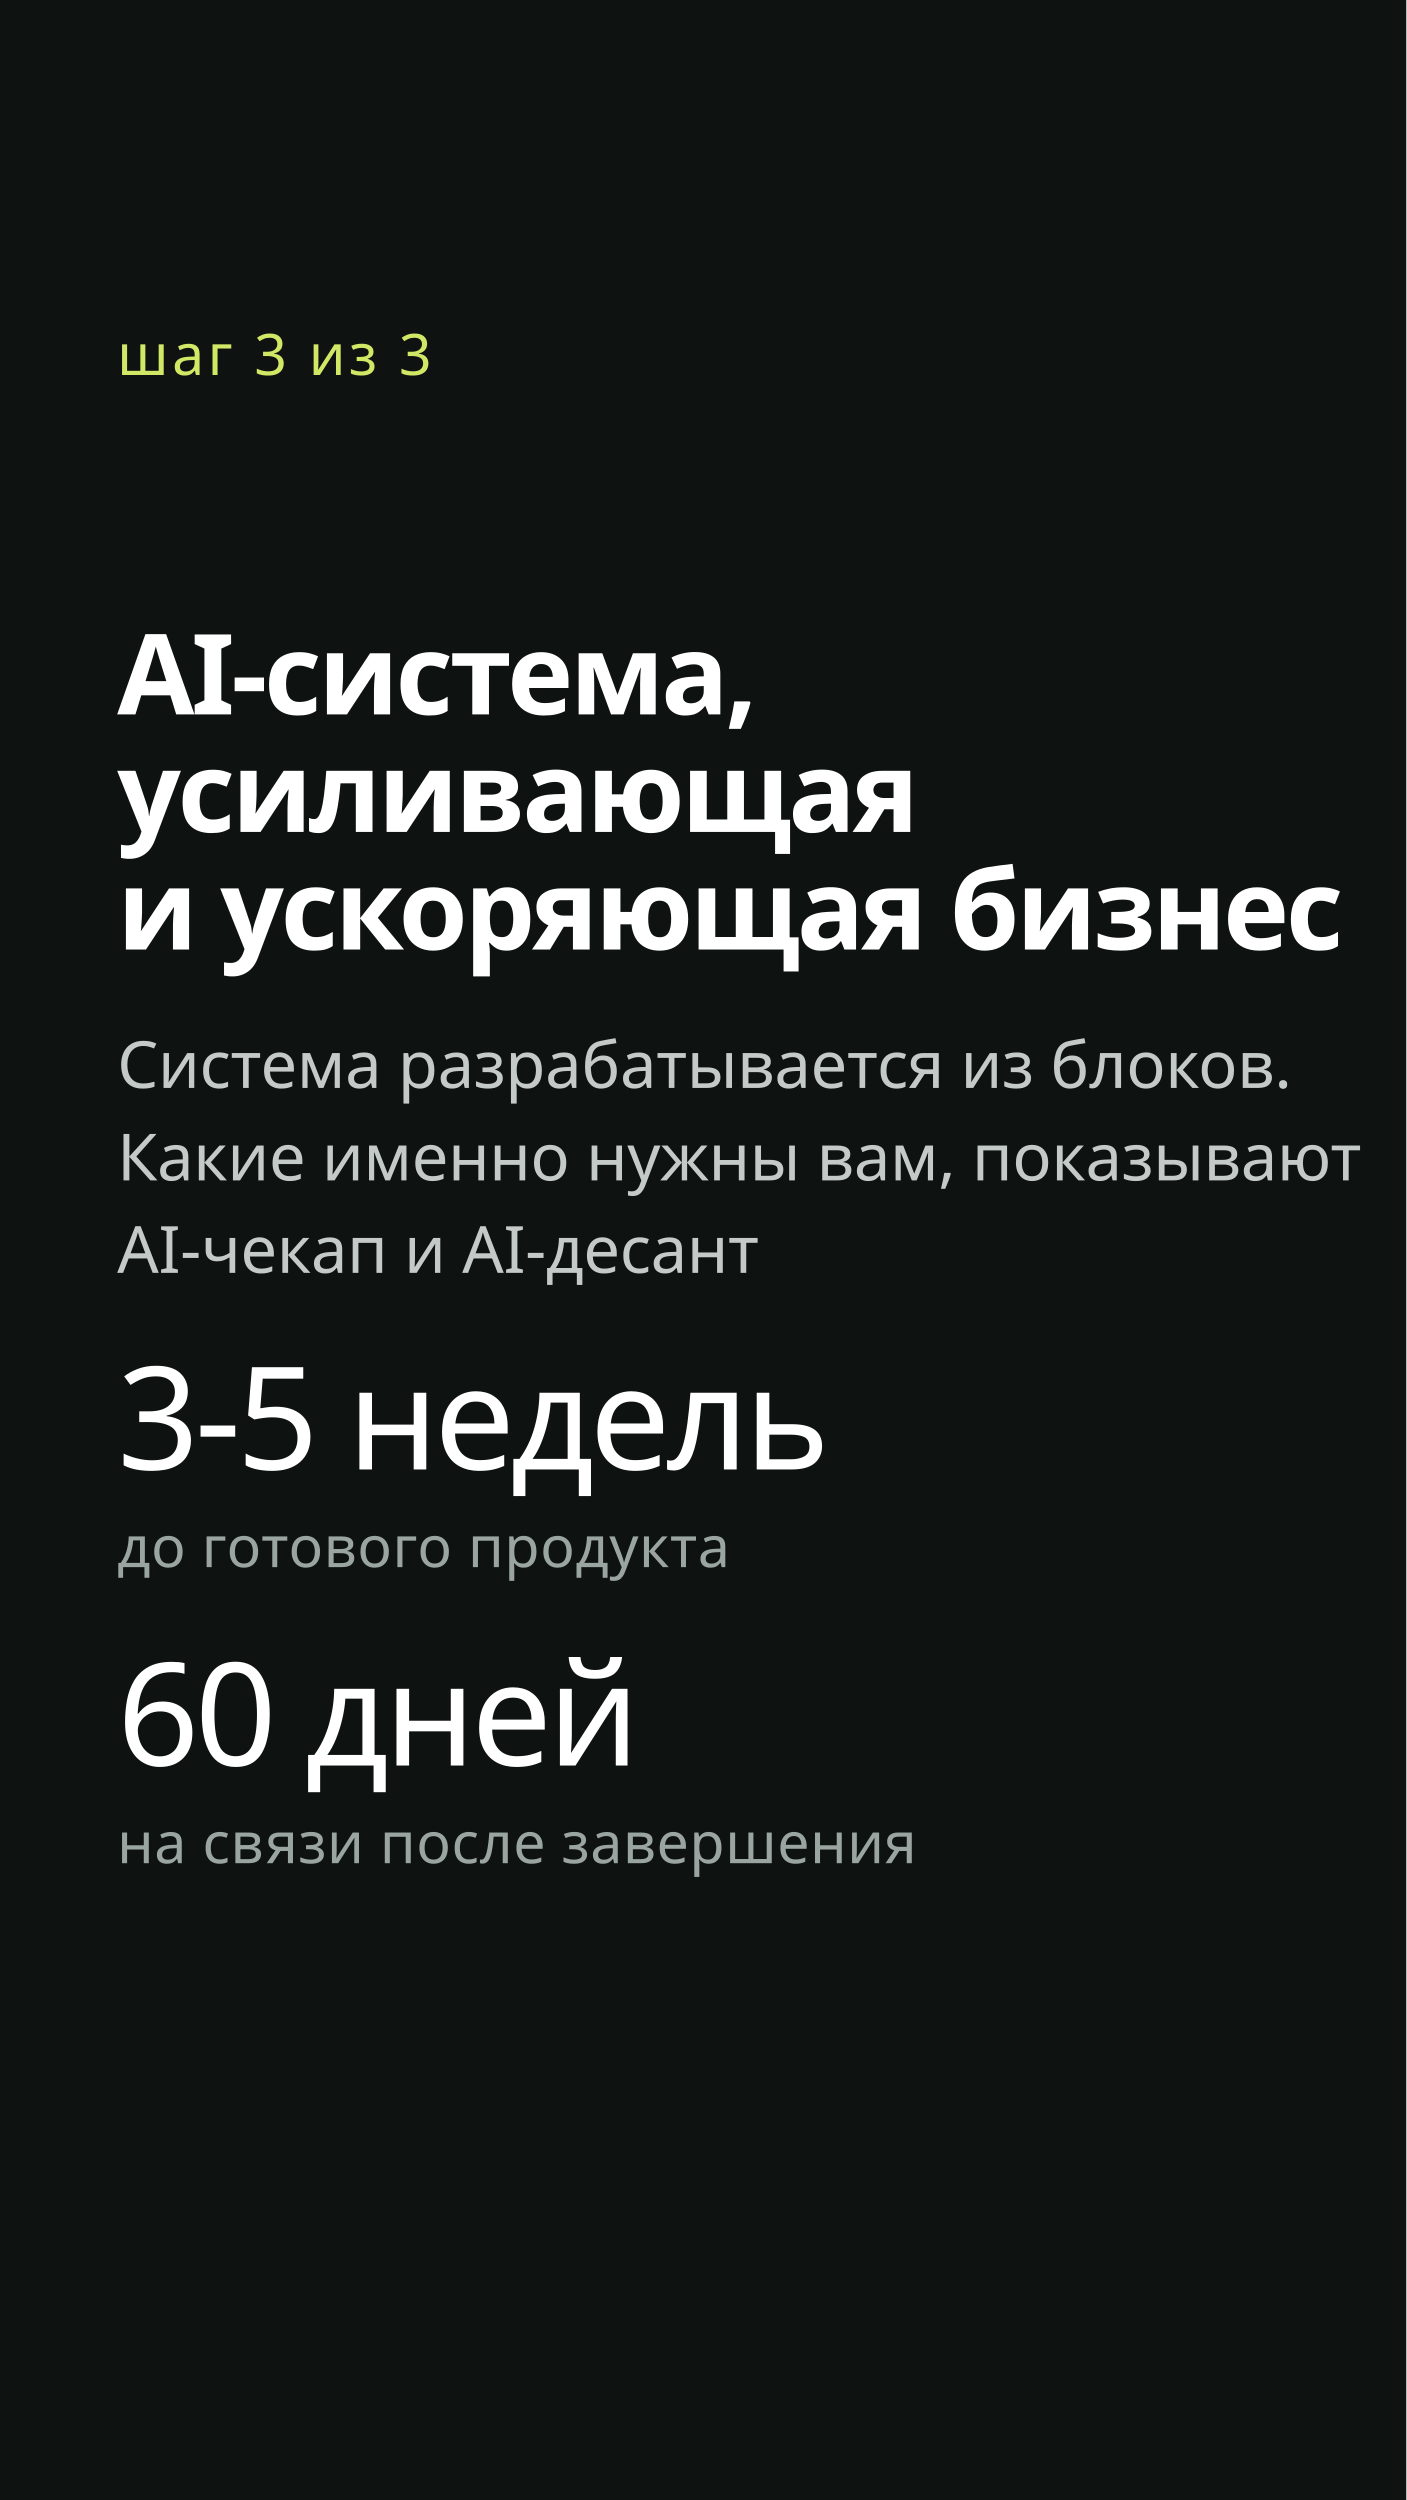
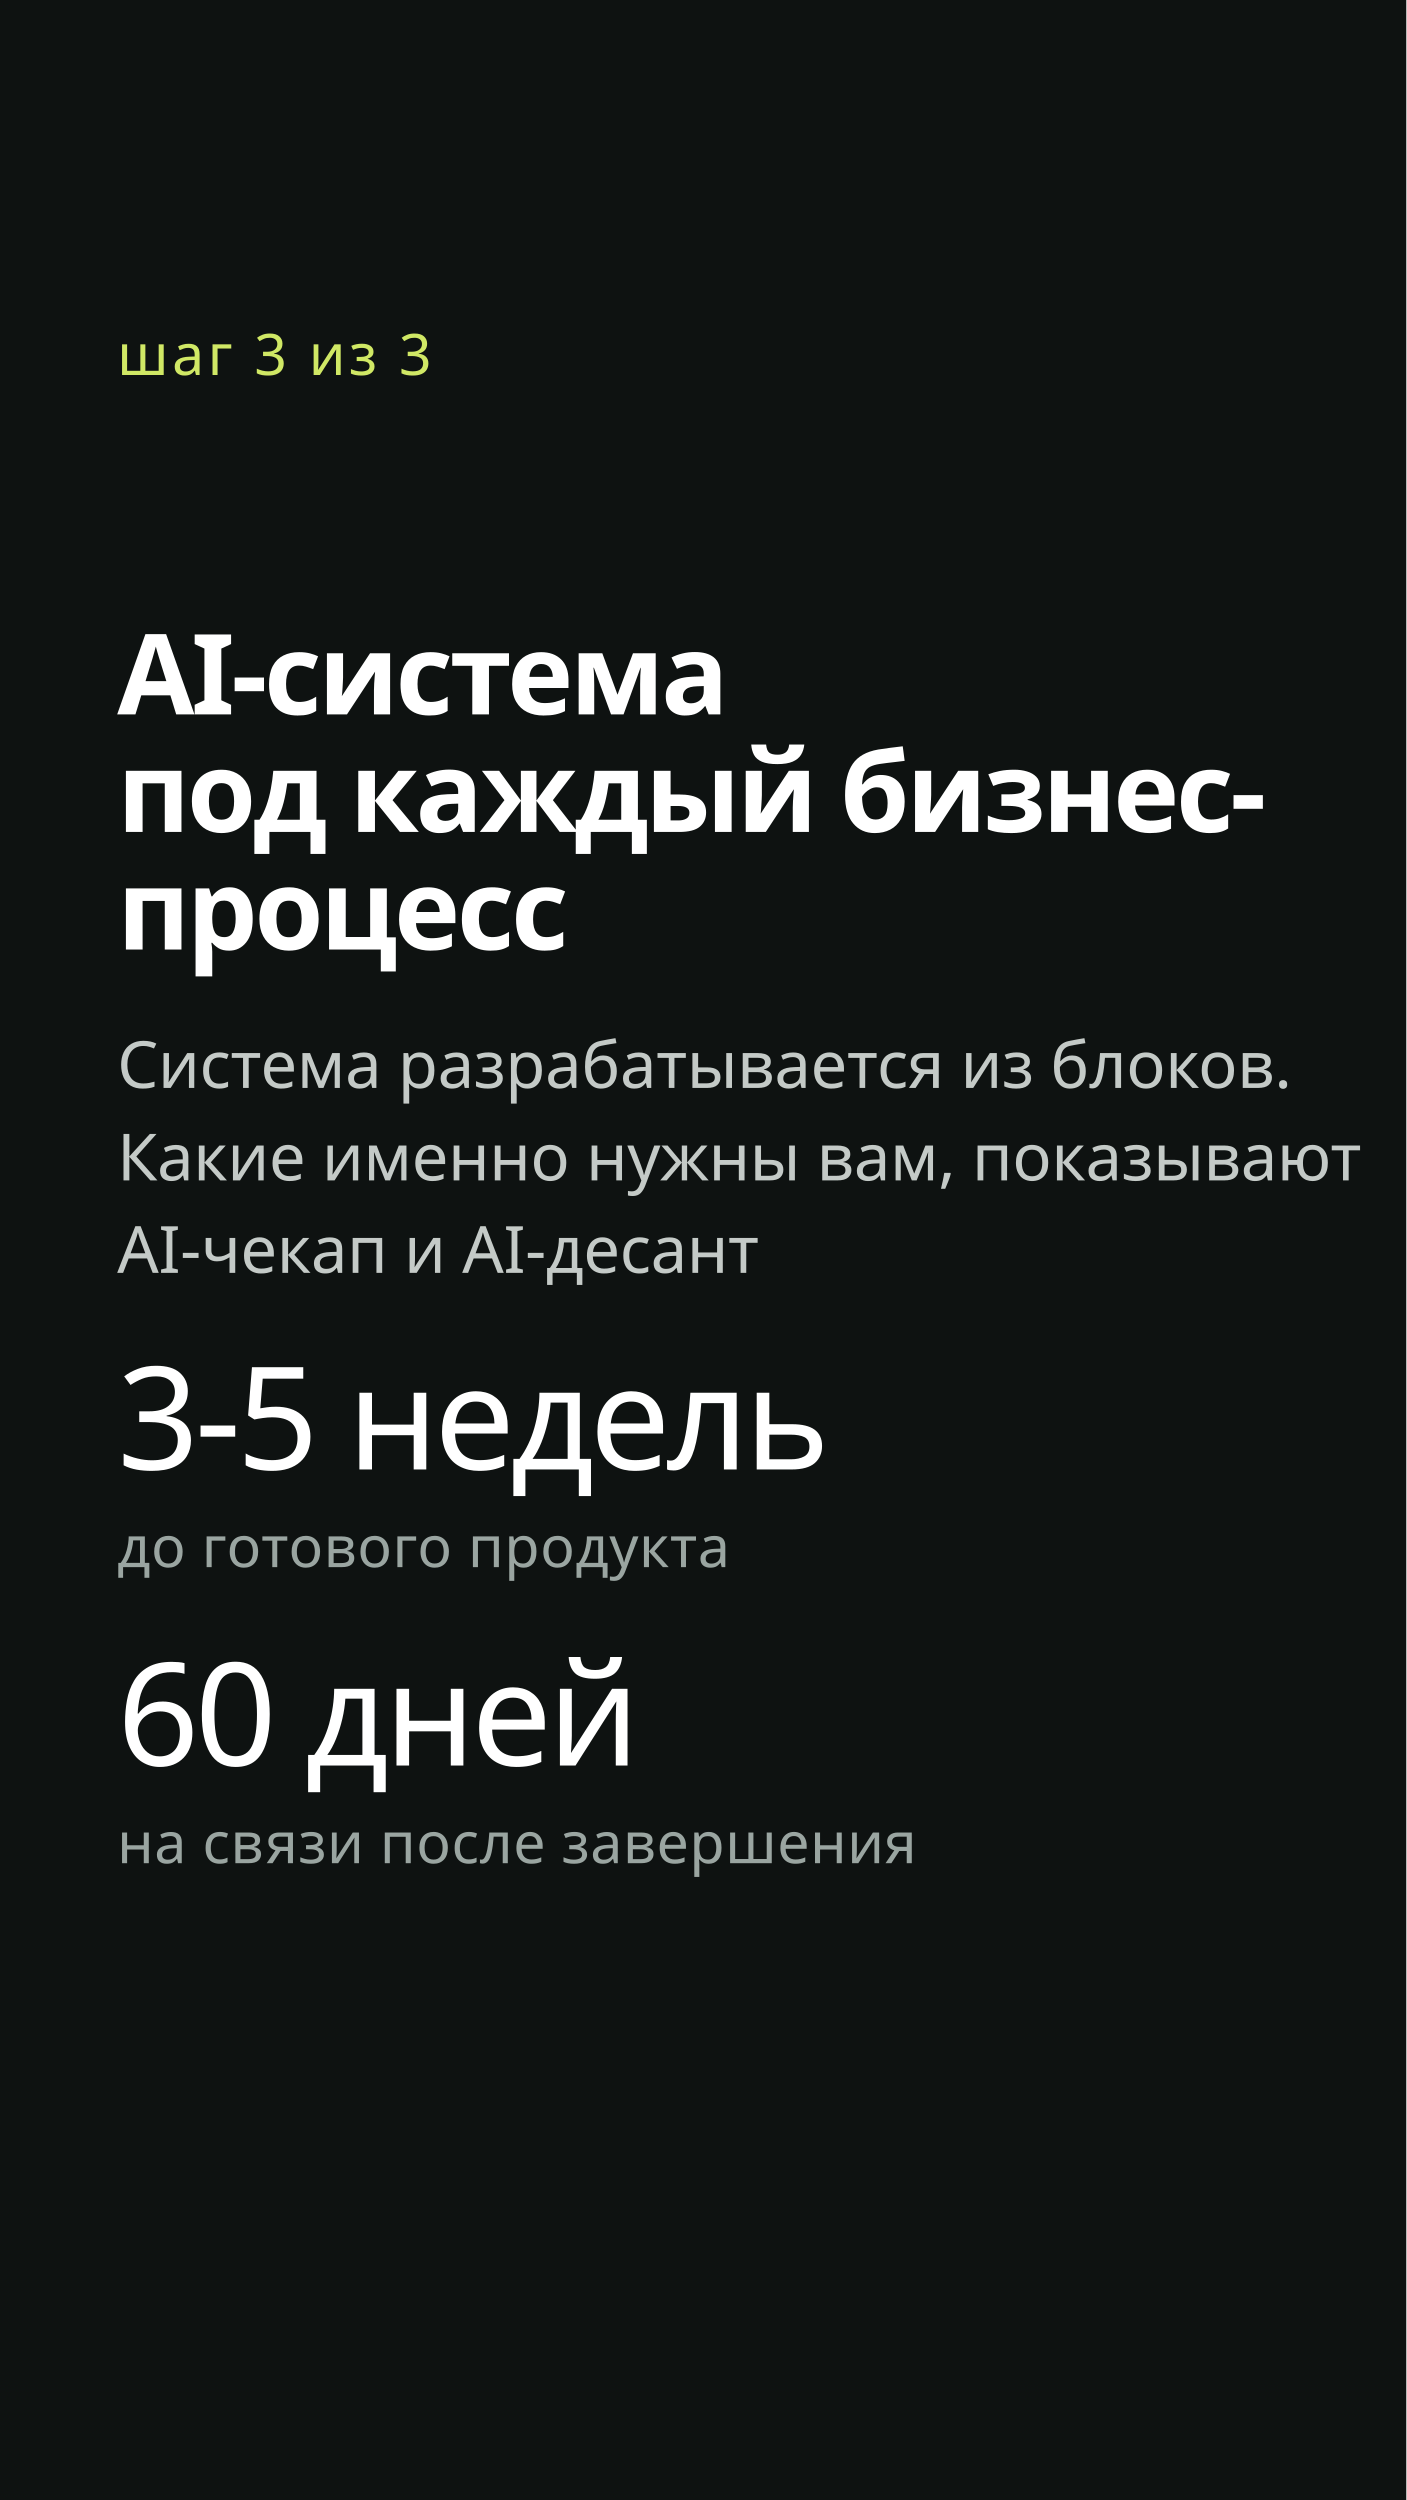
<svg xmlns="http://www.w3.org/2000/svg" width="1080" height="1920" viewBox="0 0 1080 1920">
  <rect x="0" y="0" width="1080" height="1920" rx="0" fill="#0E1211" />
  <text x="90" y="288" font-family="JetBrains Mono" font-size="44" font-weight="400" letter-spacing="2.64" fill="#D0E865">шаг 3 из 3</text>
-   <text x="90" y="548.66" font-family="Manrope" font-size="86" font-weight="600" letter-spacing="-2.58" fill="#FFFFFF">AI-система,</text>
-   <text x="90" y="638.95" font-family="Manrope" font-size="86" font-weight="600" letter-spacing="-2.58" fill="#FFFFFF">усиливающая</text>
-   <text x="90" y="729.25" font-family="Manrope" font-size="86" font-weight="600" letter-spacing="-2.58" fill="#FFFFFF">и ускоряющая бизнес</text>
+   <text x="90" y="548.66" font-family="Manrope" font-size="86" font-weight="600" letter-spacing="-2.58" fill="#FFFFFF">AI-система</text>
+   <text x="90" y="638.95" font-family="Manrope" font-size="86" font-weight="600" letter-spacing="-2.58" fill="#FFFFFF">под каждый бизнес-</text>
+   <text x="90" y="729.25" font-family="Manrope" font-size="86" font-weight="600" letter-spacing="-2.58" fill="#FFFFFF">процесс</text>
  <text x="90" y="835.55" font-family="Manrope" font-size="50" font-weight="400" letter-spacing="-0.25" fill="#C4CAC7">Система разрабатывается из блоков.</text>
  <text x="90" y="906.55" font-family="Manrope" font-size="50" font-weight="400" letter-spacing="-0.25" fill="#C4CAC7">Какие именно нужны вам, показывают</text>
  <text x="90" y="977.55" font-family="Manrope" font-size="50" font-weight="400" letter-spacing="-0.25" fill="#C4CAC7">AI-чекап и AI-десант</text>
  <text x="90" y="1128.55" font-family="JetBrains Mono" font-size="110" font-weight="500" letter-spacing="-3.3" fill="#FFFFFF">3-5 недель</text>
  <text x="90" y="1203.55" font-family="JetBrains Mono" font-size="44" font-weight="400" letter-spacing="0.44" fill="#9AA5A1">до готового продукта</text>
  <text x="90" y="1355.94" font-family="JetBrains Mono" font-size="110" font-weight="500" letter-spacing="-3.3" fill="#FFFFFF">60 дней</text>
  <text x="90" y="1430.94" font-family="JetBrains Mono" font-size="44" font-weight="400" letter-spacing="0.44" fill="#9AA5A1">на связи после завершения</text>
</svg>
